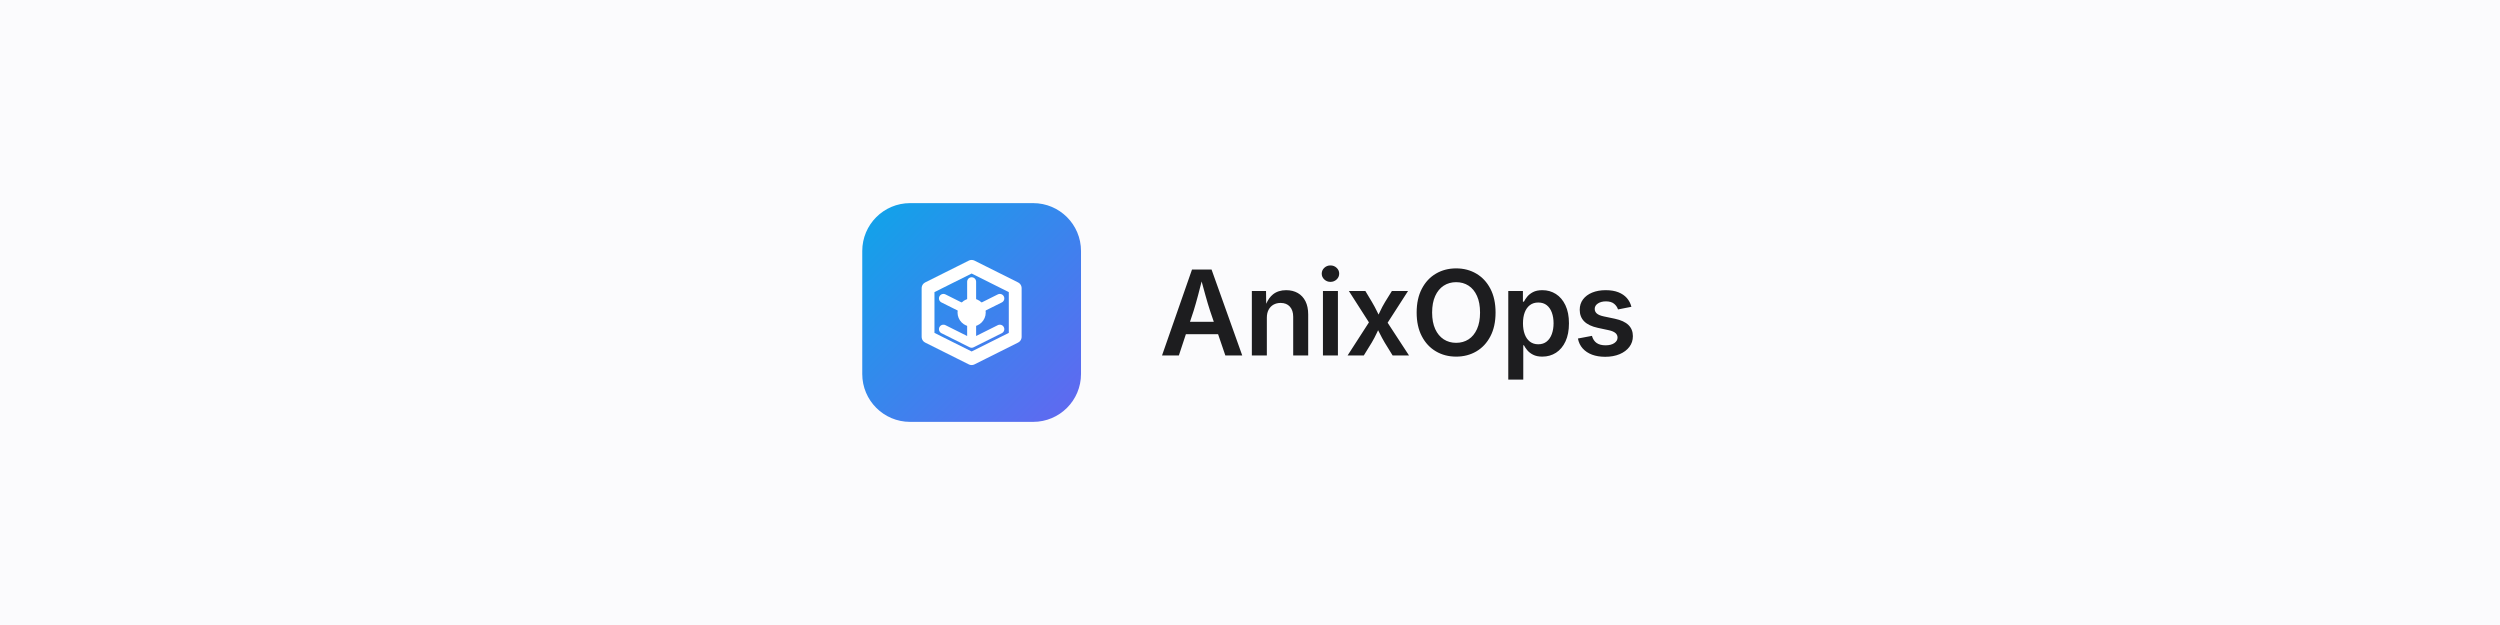
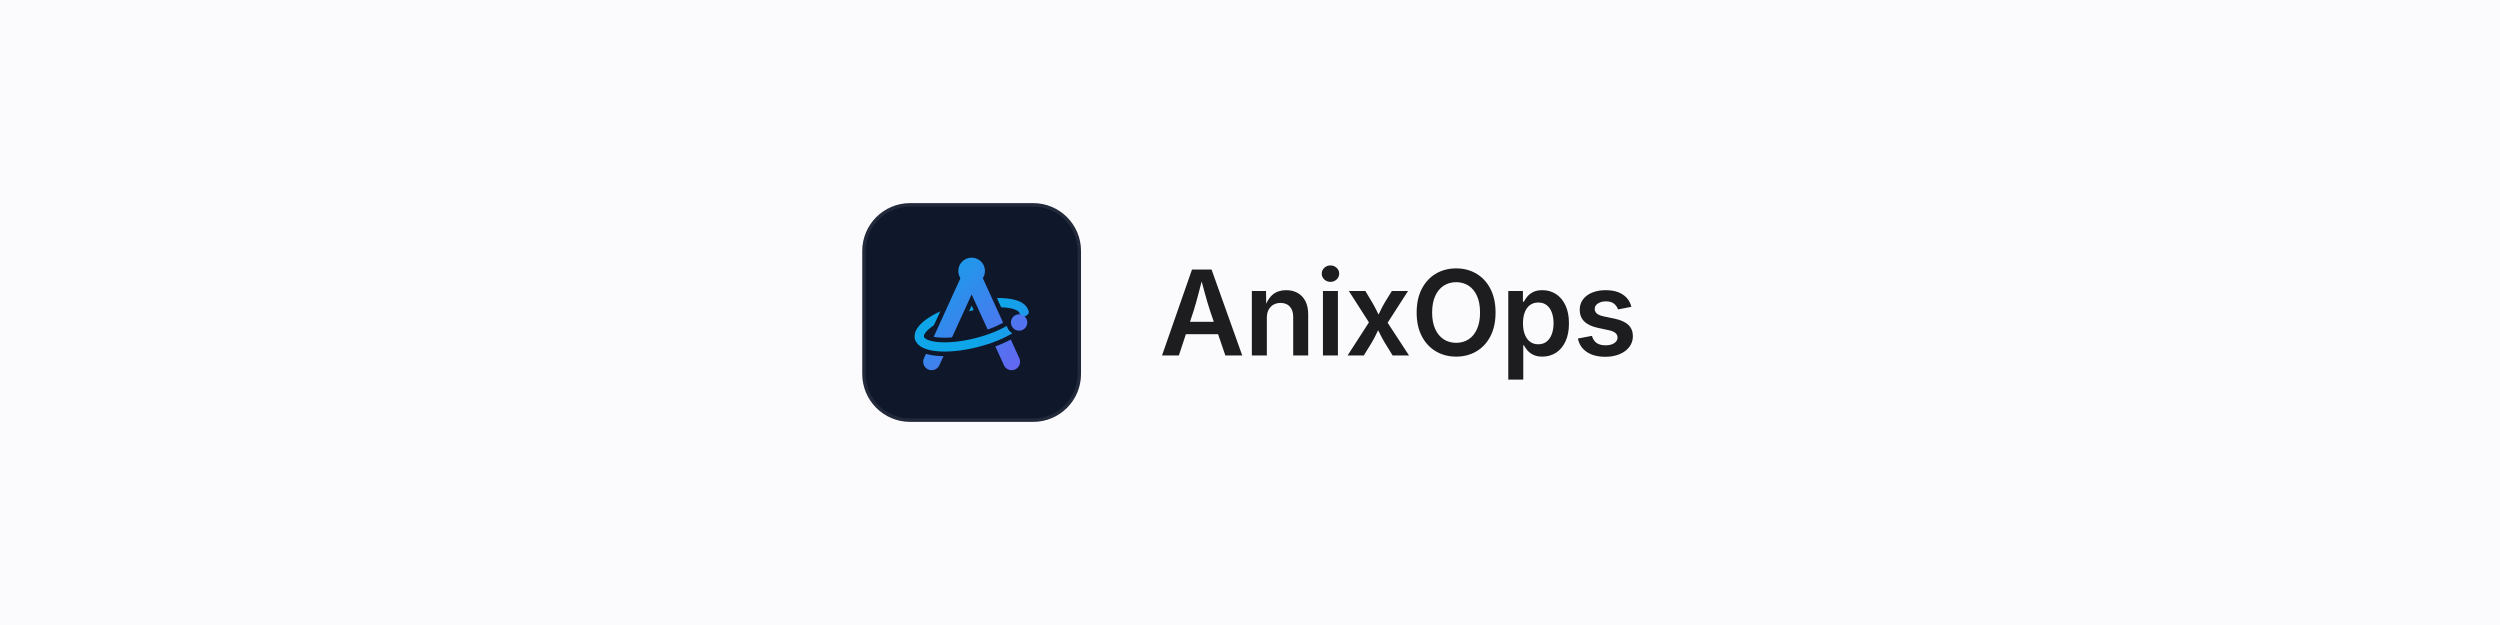
<svg xmlns="http://www.w3.org/2000/svg" viewBox="0 0 1280 320" width="1280" height="320" role="img">
  <defs>
-     <linearGradient id="g" x1="0" y1="0" x2="1" y2="1">
+     <linearGradient id="g" gradientUnits="userSpaceOnUse" x1="2" y1="2" x2="22" y2="22">
      <stop offset="0" stop-color="#0EA5E9" />
      <stop offset="1" stop-color="#6366F1" />
    </linearGradient>
  </defs>
  <rect width="1280" height="320" fill="#FBFBFD" />
-   <rect x="441.477" y="104" width="112" height="112" rx="24.5" fill="url(#g)" />
+   <rect x="441.477" y="104" width="112" height="112" rx="24.5" fill="#0F172A" />
+   <rect x="442.352" y="104.875" width="110.25" height="110.25" rx="23.625" fill="none" stroke="#FFFFFF" stroke-opacity="0.08" stroke-width="1.75" />
  <g transform="translate(465.977 128.5) scale(2.625)">
-     <g fill="none" stroke="#FFFFFF" stroke-linejoin="round" stroke-linecap="round">
-       <path stroke-width="2.5" d="M12 3 20.5 7.25v9.5L12 21l-8.5-4.25v-9.5z" />
-       <path stroke-width="1.75" d="M12 6v12M6.5 9.25 12 12l5.5-2.75M6.5 15.25 12 18l5.5-2.75" />
+     <defs>
+       <mask id="b12" maskUnits="userSpaceOnUse" x="-2" y="-2" width="28" height="28">
+         <rect x="-2" y="-2" width="28" height="28" fill="#FFFFFF" />
+         <g fill="none" stroke="#000000" stroke-width="5.1" stroke-linecap="round">
+           <path d="M4.2 21.6 12 4.5 19.8 21.6" stroke-linejoin="round" />
+         </g>
+       </mask>
+       <mask id="l12" maskUnits="userSpaceOnUse" x="-2" y="-2" width="28" height="28">
+         <rect x="-2" y="-2" width="28" height="28" fill="#FFFFFF" />
+         <g fill="none" stroke="#000000" stroke-width="3.6" stroke-linecap="round">
+           <path transform="translate(12 14.4) rotate(-14)" d="M-10.5 0A10.5 3.6 0 0 0 10.5 0" />
+         </g>
+       </mask>
+       <mask id="f12" maskUnits="userSpaceOnUse" x="-2" y="-2" width="28" height="28">
+         <rect x="-2" y="-2" width="28" height="28" fill="#FFFFFF" />
+         <circle cx="21.259" cy="13.947" r="2.5" fill="#000000" />
+       </mask>
+     </defs>
+     <g fill="none" stroke="url(#g)" stroke-linecap="round" stroke-linejoin="round">
+       <g stroke-width="1.8" mask="url(#b12)">
+         <path transform="translate(12 14.4) rotate(-14)" d="M10.5 0A10.5 3.6 0 0 0 -10.5 0" />
+       </g>
+       <path stroke-width="3.3" d="M4.2 21.6 12 4.5 19.8 21.6" mask="url(#l12)" />
+       <g stroke-width="1.8" mask="url(#f12)">
+         <path transform="translate(12 14.4) rotate(-14)" d="M-10.5 0A10.5 3.6 0 0 0 10.5 0" />
+       </g>
    </g>
-     <circle cx="12" cy="12" r="2.75" fill="#FFFFFF" />
+     <circle cx="12" cy="3.9" r="2.6" fill="url(#g)" />
+     <circle cx="21.259" cy="13.947" r="1.6" fill="url(#g)" />
  </g>
  <g transform="translate(593.477 182)">
    <path fill="#1D1D1F" d="M10.10 0L1.48 0L16.83-44L26.84-44L42.55 0L33.90 0L30.18-10.90L13.70-10.90L10.10 0ZM15.80-17.25L27.99-17.25L26.08-22.86Q24.92-26.40 23.68-30.89L23.68-30.89Q22.80-34.08 21.76-37.89L21.76-37.89Q20.79-34.02 19.93-30.80L19.93-30.80Q18.72-26.28 17.66-22.86L17.66-22.86L15.80-17.25ZM55.15-19.34L55.15-19.34L55.15 0L47.47 0L47.47-33.01L54.73-33.01L54.82-26.46Q56.15-29.56 58.31-31.30L58.31-31.30Q61.00-33.43 65.04-33.43L65.04-33.43Q68.44-33.43 70.98-31.98Q73.52-30.53 74.92-27.76Q76.32-24.98 76.32-21.00L76.32-21.00L76.32 0L68.64 0L68.64-19.81Q68.64-23.12 66.93-25.01Q65.22-26.90 62.21-26.90L62.21-26.90Q60.17-26.90 58.57-26.02Q56.98-25.13 56.06-23.43Q55.15-21.73 55.15-19.34ZM91.54 0L83.87 0L83.87-33.01L91.54-33.01L91.54 0ZM87.71-37.68L87.71-37.68Q85.88-37.68 84.56-38.92Q83.25-40.16 83.25-41.87L83.25-41.87Q83.25-43.65 84.56-44.87Q85.88-46.10 87.71-46.10L87.71-46.10Q89.57-46.10 90.88-44.87Q92.19-43.65 92.19-41.90L92.19-41.90Q92.19-40.16 90.88-38.92Q89.57-37.68 87.71-37.68ZM104.79 0L96.49 0L107.42-16.95L97.14-33.01L105.59-33.01L108.95-27.40Q110.43-24.89 111.58-22.50L111.58-22.50Q111.97-21.70 112.35-20.94L112.35-20.94Q112.70-21.70 113.09-22.50L113.09-22.50Q114.18-24.89 115.69-27.40L115.69-27.40L119.17-33.01L127.44-33.01L116.99-16.77L127.94 0L119.55 0L115.48-6.61Q114.00-9.12 112.85-11.49L112.85-11.49Q112.47-12.23 112.11-12.93L112.11-12.93Q111.76-12.23 111.43-11.49L111.43-11.49Q110.34-9.12 108.86-6.61L108.86-6.61L104.79 0ZM152.08 0.59L152.08 0.59Q146.29 0.59 141.72-2.10Q137.14-4.78 134.50-9.83Q131.85-14.88 131.85-21.97L131.85-21.97Q131.85-29.09 134.50-34.15Q137.14-39.22 141.72-41.90Q146.29-44.59 152.08-44.59L152.08-44.59Q157.84-44.59 162.40-41.90Q166.97-39.22 169.61-34.15Q172.25-29.09 172.25-21.97L172.25-21.97Q172.25-14.88 169.61-9.82Q166.97-4.75 162.40-2.08Q157.84 0.59 152.08 0.59ZM152.08-6.47L152.08-6.47Q155.66-6.47 158.42-8.25Q161.18-10.04 162.74-13.51Q164.31-16.98 164.31-21.97L164.31-21.97Q164.31-27.02 162.74-30.49Q161.18-33.96 158.42-35.75Q155.66-37.53 152.08-37.53L152.08-37.53Q148.48-37.53 145.70-35.73Q142.93-33.93 141.35-30.46Q139.77-26.99 139.77-21.97L139.77-21.97Q139.77-16.98 141.35-13.52Q142.93-10.07 145.70-8.27Q148.48-6.47 152.08-6.47ZM186.44 12.34L178.76 12.34L178.76-33.01L186.26-33.01L186.26-27.55L186.77-27.55Q187.36-28.73 188.45-30.09Q189.54-31.45 191.42-32.44Q193.29-33.43 196.22-33.43L196.22-33.43Q200.06-33.43 203.13-31.48Q206.20-29.53 208.01-25.74Q209.83-21.94 209.83-16.45L209.83-16.45Q209.83-11.01 208.06-7.21Q206.29-3.40 203.20-1.40Q200.11 0.59 196.19 0.59L196.19 0.59Q193.38 0.59 191.49-0.37Q189.60-1.33 188.48-2.69Q187.36-4.05 186.77-5.23L186.77-5.23L186.44-5.23L186.44 12.34ZM194.12-5.73L194.12-5.73Q196.69-5.73 198.43-7.13Q200.17-8.53 201.06-10.97Q201.95-13.41 201.95-16.48L201.95-16.48Q201.95-19.55 201.07-21.96Q200.20-24.36 198.46-25.74Q196.72-27.11 194.12-27.11L194.12-27.11Q191.58-27.11 189.84-25.78Q188.10-24.45 187.19-22.07Q186.29-19.70 186.29-16.48L186.29-16.48Q186.29-13.26 187.19-10.84Q188.10-8.42 189.85-7.07Q191.61-5.73 194.12-5.73ZM228.39 0.68L228.39 0.68Q224.58 0.68 221.66-0.41Q218.73-1.51 216.86-3.60Q214.98-5.70 214.42-8.68L214.42-8.68L221.60-10.04Q222.28-7.59 224.00-6.39Q225.73-5.20 228.54-5.20L228.54-5.20Q231.37-5.20 233.04-6.33Q234.71-7.47 234.71-9.15L234.71-9.15Q234.71-10.57 233.62-11.50Q232.52-12.43 230.25-12.93L230.25-12.93L224.61-14.14Q219.94-15.15 217.64-17.45Q215.34-19.76 215.34-23.39L215.34-23.39Q215.34-26.46 217.02-28.70Q218.70-30.95 221.70-32.19Q224.70-33.43 228.66-33.43L228.66-33.43Q232.41-33.43 235.11-32.37Q237.81-31.30 239.48-29.40Q241.15-27.49 241.80-24.92L241.80-24.92L234.95-23.57Q234.38-25.31 232.91-26.50Q231.43-27.70 228.74-27.70L228.74-27.70Q226.29-27.70 224.65-26.62Q223.02-25.54 223.02-23.86L223.02-23.86Q223.02-22.41 224.11-21.47Q225.20-20.52 227.71-19.99L227.71-19.99L233.32-18.81Q238.02-17.81 240.29-15.59Q242.56-13.38 242.56-9.89L242.56-9.89Q242.56-6.76 240.76-4.39Q238.96-2.01 235.76-0.66Q232.55 0.68 228.39 0.68Z" />
  </g>
</svg>
